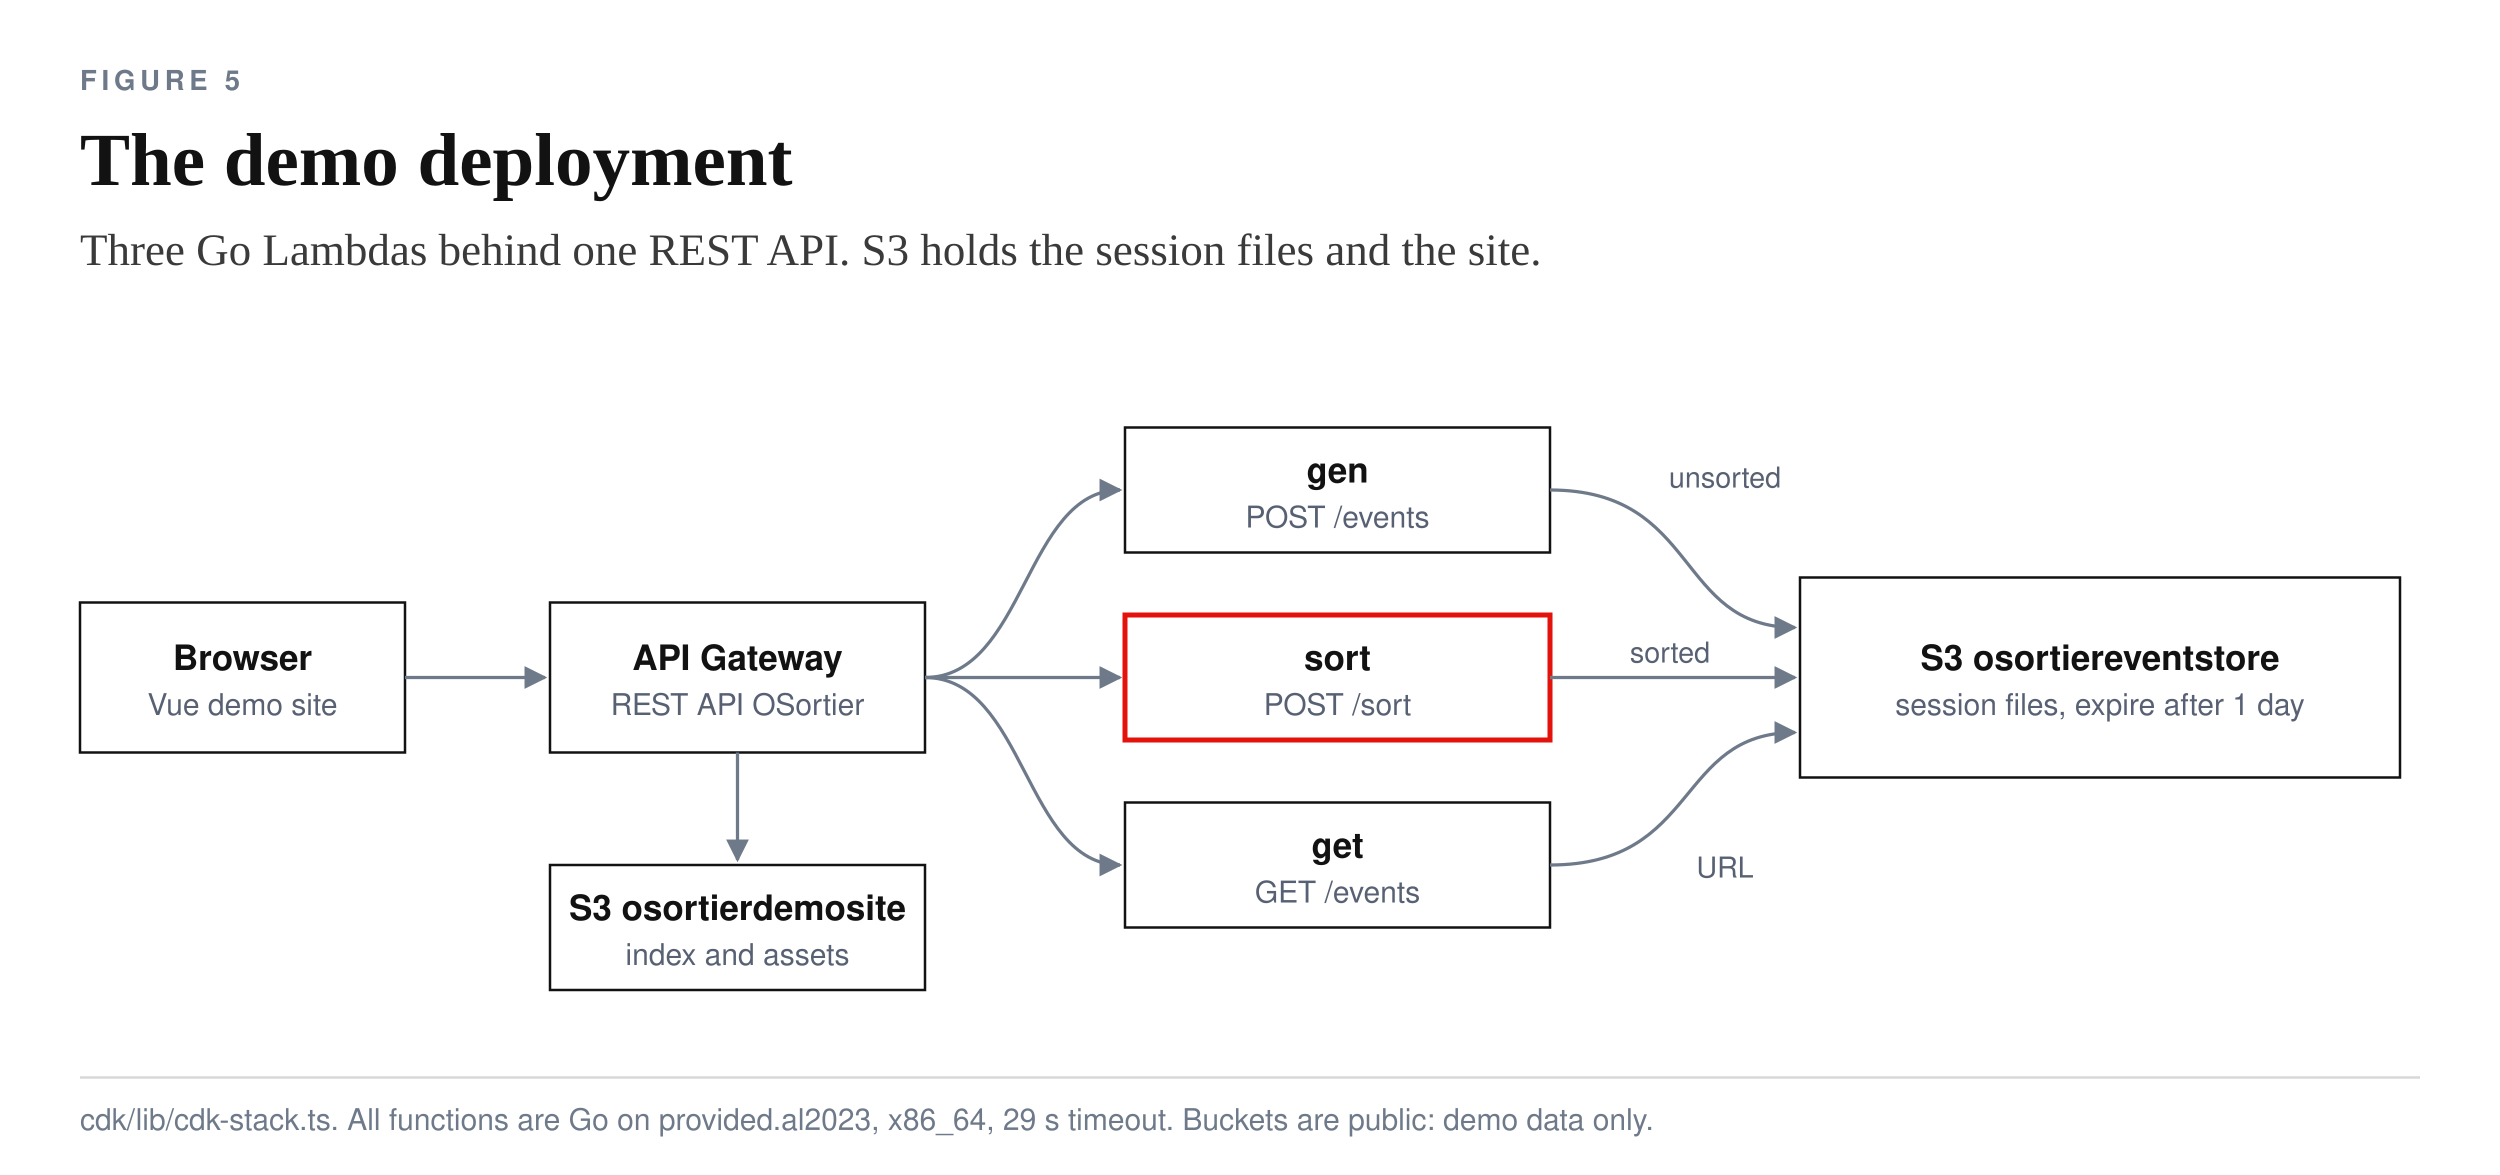
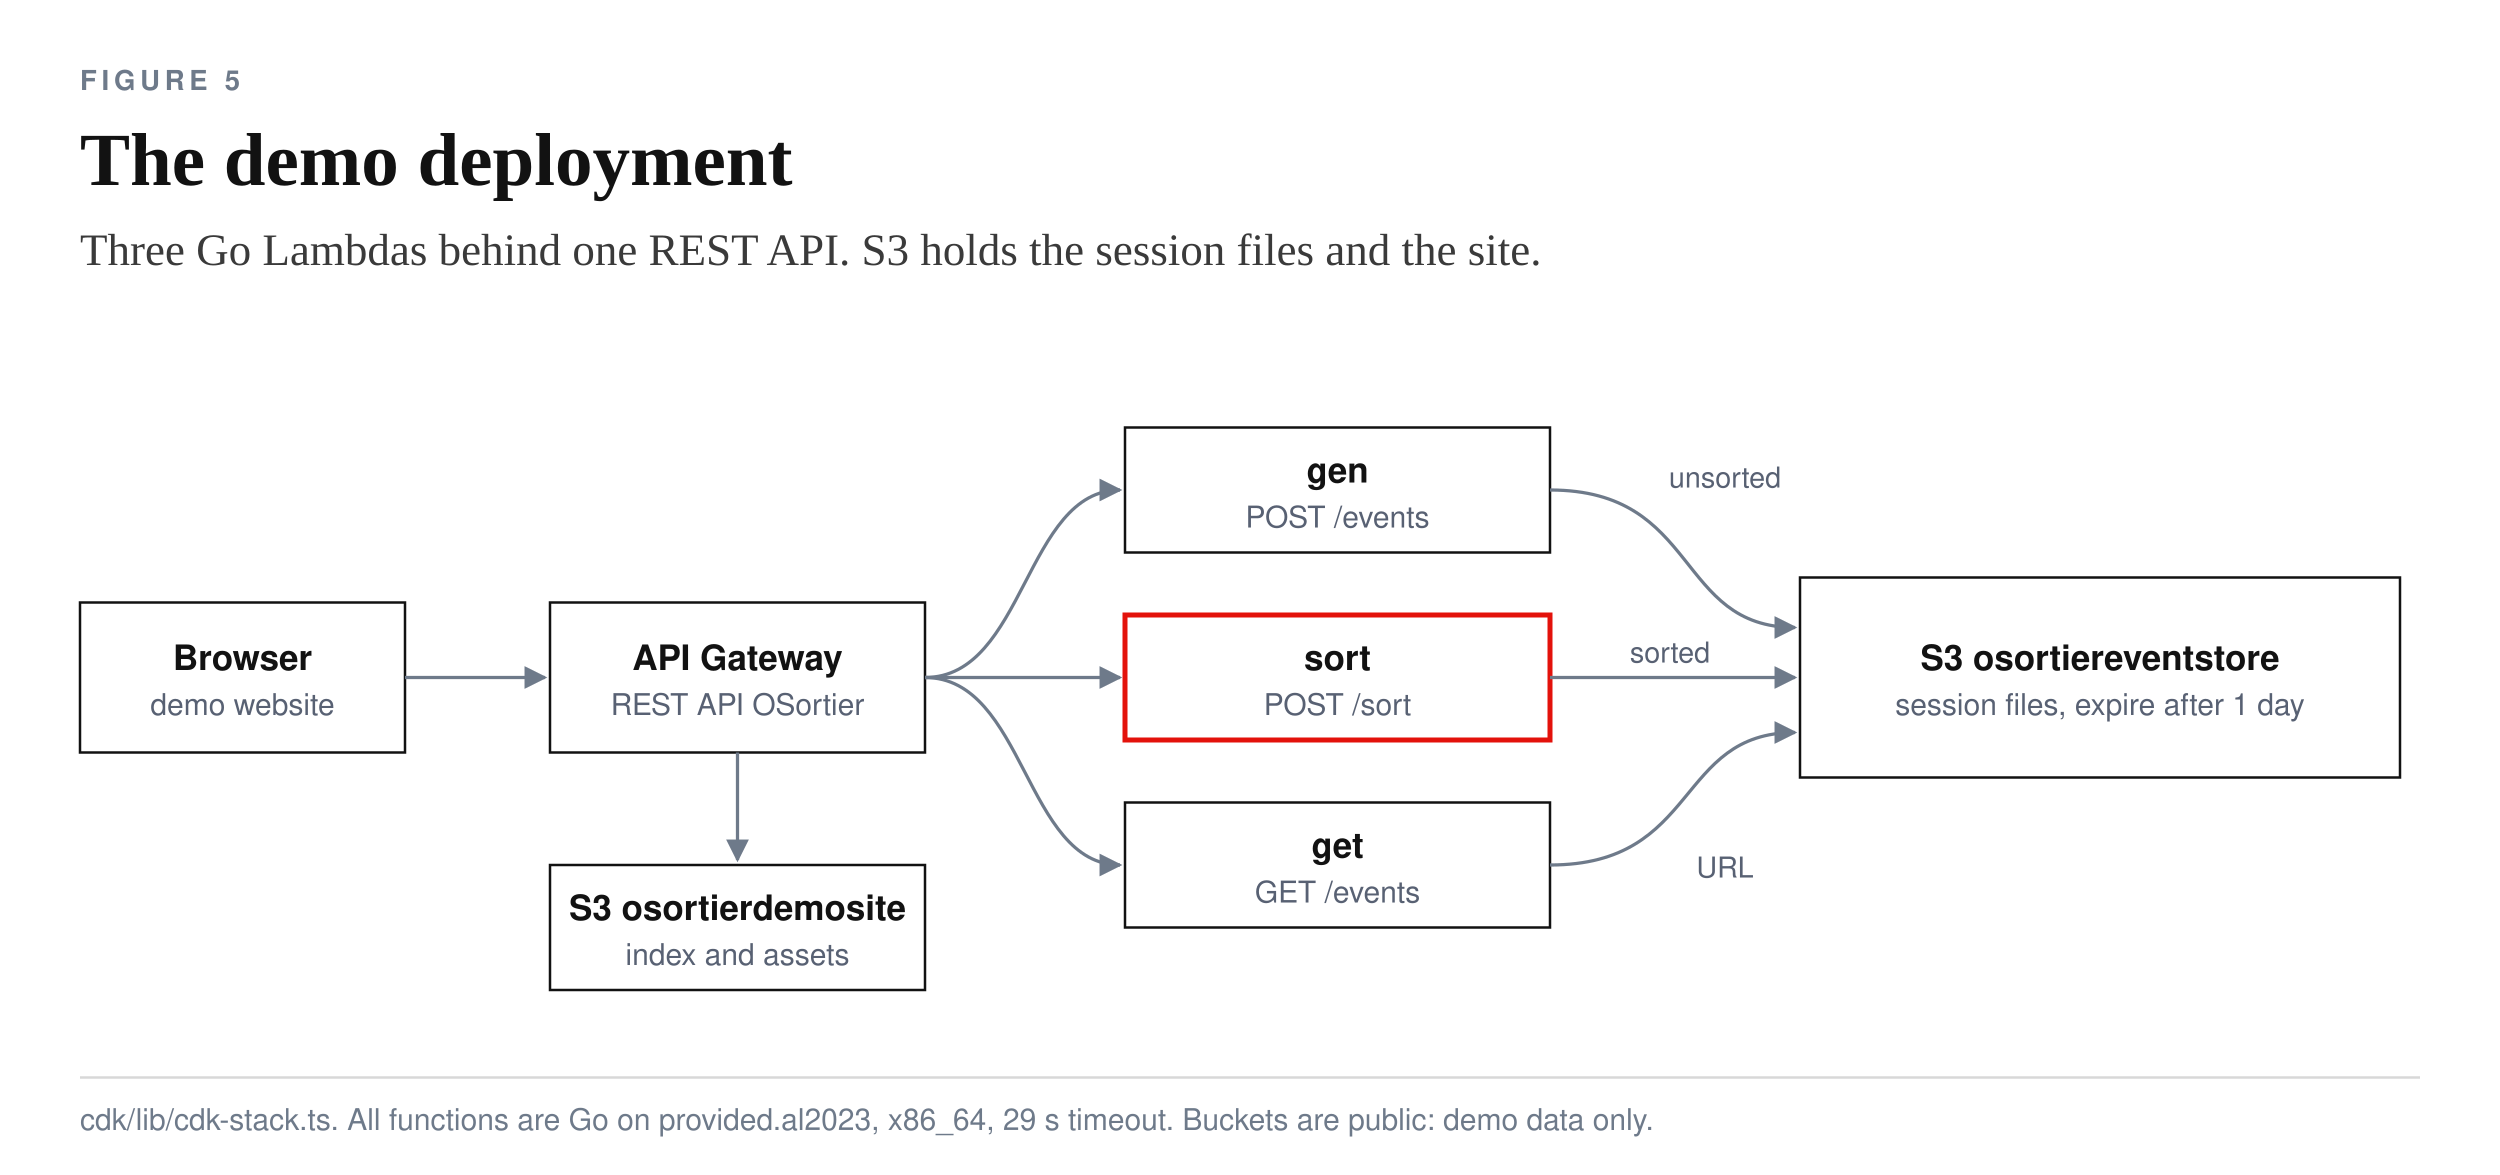
<svg xmlns="http://www.w3.org/2000/svg" width="1000" height="470" viewBox="0 0 1000 470">
  <rect width="1000" height="470" fill="#FFFFFF" />
  <defs>
    <marker id="ah" viewBox="0 0 10 10" refX="9" refY="5" markerWidth="7" markerHeight="7" orient="auto">
      <path d="M0 0L10 5L0 10z" fill="#6E7A8A" />
    </marker>
  </defs>
  <text x="32" y="36" font-family="Helvetica,Arial,'Segoe UI',sans-serif" font-size="11" font-weight="700" fill="#6E7A8A" text-anchor="start" letter-spacing="1.9">FIGURE 5</text>
  <text x="32" y="74" font-family="Georgia,'Iowan Old Style','Times New Roman',serif" font-size="30" font-weight="700" fill="#121212" text-anchor="start">The demo deployment</text>
  <text x="32" y="106" font-family="Georgia,'Iowan Old Style','Times New Roman',serif" font-size="18" font-weight="400" fill="#3A3A3A" text-anchor="start">Three Go Lambdas behind one REST API. S3 holds the session files and the site.</text>
  <rect x="32" y="241" width="130" height="60" fill="#fff" stroke="#121212" stroke-width="1" />
  <text x="97.0" y="268.0" font-family="Helvetica,Arial,'Segoe UI',sans-serif" font-size="14" font-weight="700" fill="#121212" text-anchor="middle">Browser</text>
-   <text x="97.0" y="286.0" font-family="Helvetica,Arial,'Segoe UI',sans-serif" font-size="12" font-weight="400" fill="#586173" text-anchor="middle">Vue demo site</text>
+   <text x="97.0" y="286.0" font-family="Helvetica,Arial,'Segoe UI',sans-serif" font-size="12" font-weight="400" fill="#586173" text-anchor="middle">demo website</text>
  <rect x="220" y="241" width="150" height="60" fill="#fff" stroke="#121212" stroke-width="1" />
  <text x="295.0" y="268.0" font-family="Helvetica,Arial,'Segoe UI',sans-serif" font-size="14" font-weight="700" fill="#121212" text-anchor="middle">API Gateway</text>
  <text x="295.0" y="286.0" font-family="Helvetica,Arial,'Segoe UI',sans-serif" font-size="12" font-weight="400" fill="#586173" text-anchor="middle">REST API OSortier</text>
  <rect x="450" y="171" width="170" height="50" fill="#fff" stroke="#121212" stroke-width="1" />
  <text x="535.0" y="193.0" font-family="Helvetica,Arial,'Segoe UI',sans-serif" font-size="14" font-weight="700" fill="#121212" text-anchor="middle">gen</text>
  <text x="535.0" y="211.0" font-family="Helvetica,Arial,'Segoe UI',sans-serif" font-size="12" font-weight="400" fill="#586173" text-anchor="middle">POST /events</text>
  <rect x="450" y="246" width="170" height="50" fill="#fff" stroke="#E3120B" stroke-width="2" />
  <text x="535.0" y="268.0" font-family="Helvetica,Arial,'Segoe UI',sans-serif" font-size="14" font-weight="700" fill="#121212" text-anchor="middle">sort</text>
  <text x="535.0" y="286.0" font-family="Helvetica,Arial,'Segoe UI',sans-serif" font-size="12" font-weight="400" fill="#586173" text-anchor="middle">POST /sort</text>
  <rect x="450" y="321" width="170" height="50" fill="#fff" stroke="#121212" stroke-width="1" />
  <text x="535.0" y="343.0" font-family="Helvetica,Arial,'Segoe UI',sans-serif" font-size="14" font-weight="700" fill="#121212" text-anchor="middle">get</text>
  <text x="535.0" y="361.0" font-family="Helvetica,Arial,'Segoe UI',sans-serif" font-size="12" font-weight="400" fill="#586173" text-anchor="middle">GET /events</text>
  <rect x="720" y="231" width="240" height="80" fill="#fff" stroke="#121212" stroke-width="1" />
  <text x="840.0" y="268.0" font-family="Helvetica,Arial,'Segoe UI',sans-serif" font-size="14" font-weight="700" fill="#121212" text-anchor="middle">S3 osortiereventstore</text>
  <text x="840.0" y="286.0" font-family="Helvetica,Arial,'Segoe UI',sans-serif" font-size="12" font-weight="400" fill="#586173" text-anchor="middle">session files, expire after 1 day</text>
  <rect x="220" y="346" width="150" height="50" fill="#fff" stroke="#121212" stroke-width="1" />
  <text x="295.0" y="368.0" font-family="Helvetica,Arial,'Segoe UI',sans-serif" font-size="14" font-weight="700" fill="#121212" text-anchor="middle">S3 osortierdemosite</text>
  <text x="295.0" y="386.0" font-family="Helvetica,Arial,'Segoe UI',sans-serif" font-size="12" font-weight="400" fill="#586173" text-anchor="middle">index and assets</text>
  <line x1="162" y1="271" x2="218" y2="271" stroke="#6E7A8A" stroke-width="1.3" fill="none" marker-end="url(#ah)" />
  <path d="M370 271 C410 271 410 196 448 196" stroke="#6E7A8A" stroke-width="1.3" fill="none" marker-end="url(#ah)" />
  <path d="M370 271 C410 271 410 271 448 271" stroke="#6E7A8A" stroke-width="1.3" fill="none" marker-end="url(#ah)" />
  <path d="M370 271 C410 271 410 346 448 346" stroke="#6E7A8A" stroke-width="1.3" fill="none" marker-end="url(#ah)" />
  <line x1="295" y1="301" x2="295" y2="344" stroke="#6E7A8A" stroke-width="1.3" fill="none" marker-end="url(#ah)" />
  <path d="M620 196 C680 196 670 251 718 251" stroke="#6E7A8A" stroke-width="1.3" fill="none" marker-end="url(#ah)" />
  <text x="690" y="195" font-family="Helvetica,Arial,'Segoe UI',sans-serif" font-size="11.5" font-weight="400" fill="#586173" text-anchor="middle">unsorted</text>
  <line x1="620" y1="271" x2="718" y2="271" stroke="#6E7A8A" stroke-width="1.3" fill="none" marker-end="url(#ah)" />
  <text x="668" y="265" font-family="Helvetica,Arial,'Segoe UI',sans-serif" font-size="11.5" font-weight="400" fill="#586173" text-anchor="middle">sorted</text>
  <path d="M620 346 C680 346 670 293 718 293" stroke="#6E7A8A" stroke-width="1.3" fill="none" marker-end="url(#ah)" />
  <text x="690" y="351" font-family="Helvetica,Arial,'Segoe UI',sans-serif" font-size="11.5" font-weight="400" fill="#586173" text-anchor="middle">URL</text>
  <line x1="32" y1="431" x2="968" y2="431" stroke="#D8D8D8" />
  <text x="32" y="452" font-family="Helvetica,Arial,'Segoe UI',sans-serif" font-size="12" font-weight="400" fill="#6E7A8A" text-anchor="start">cdk/lib/cdk-stack.ts. All functions are Go on provided.al2023, x86_64, 29 s timeout. Buckets are public: demo data only.</text>
</svg>
